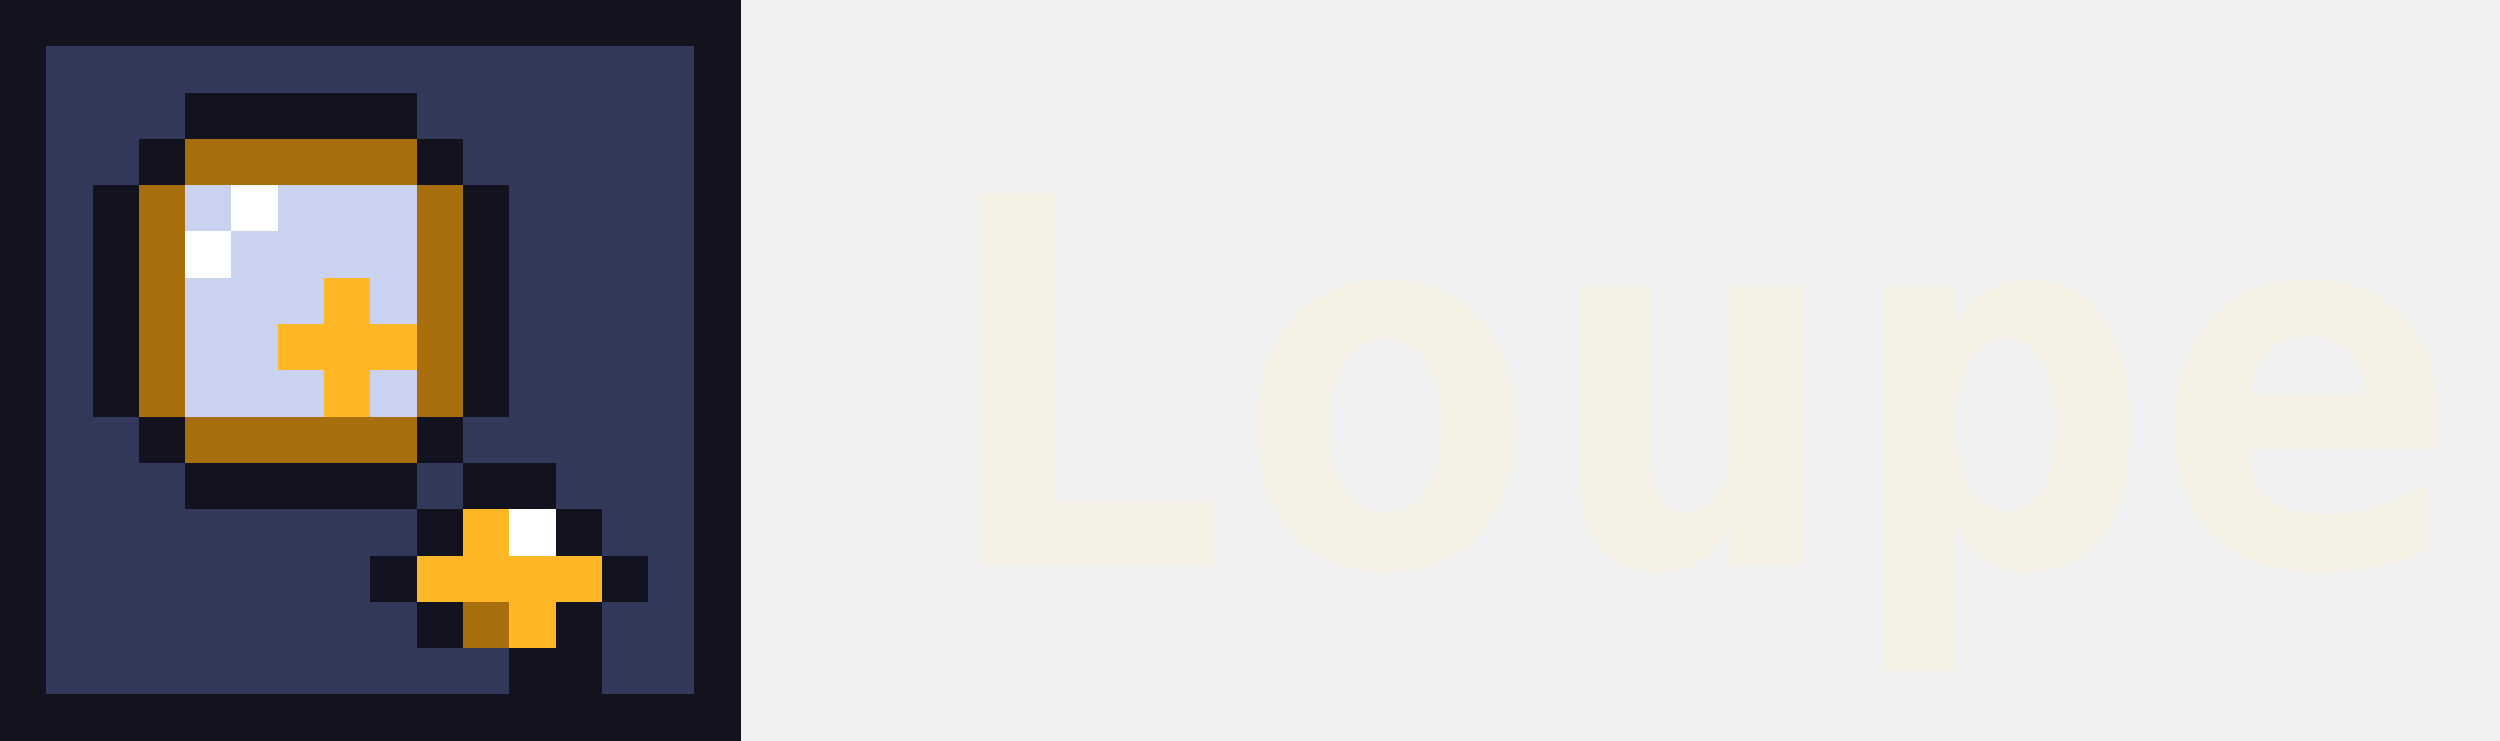
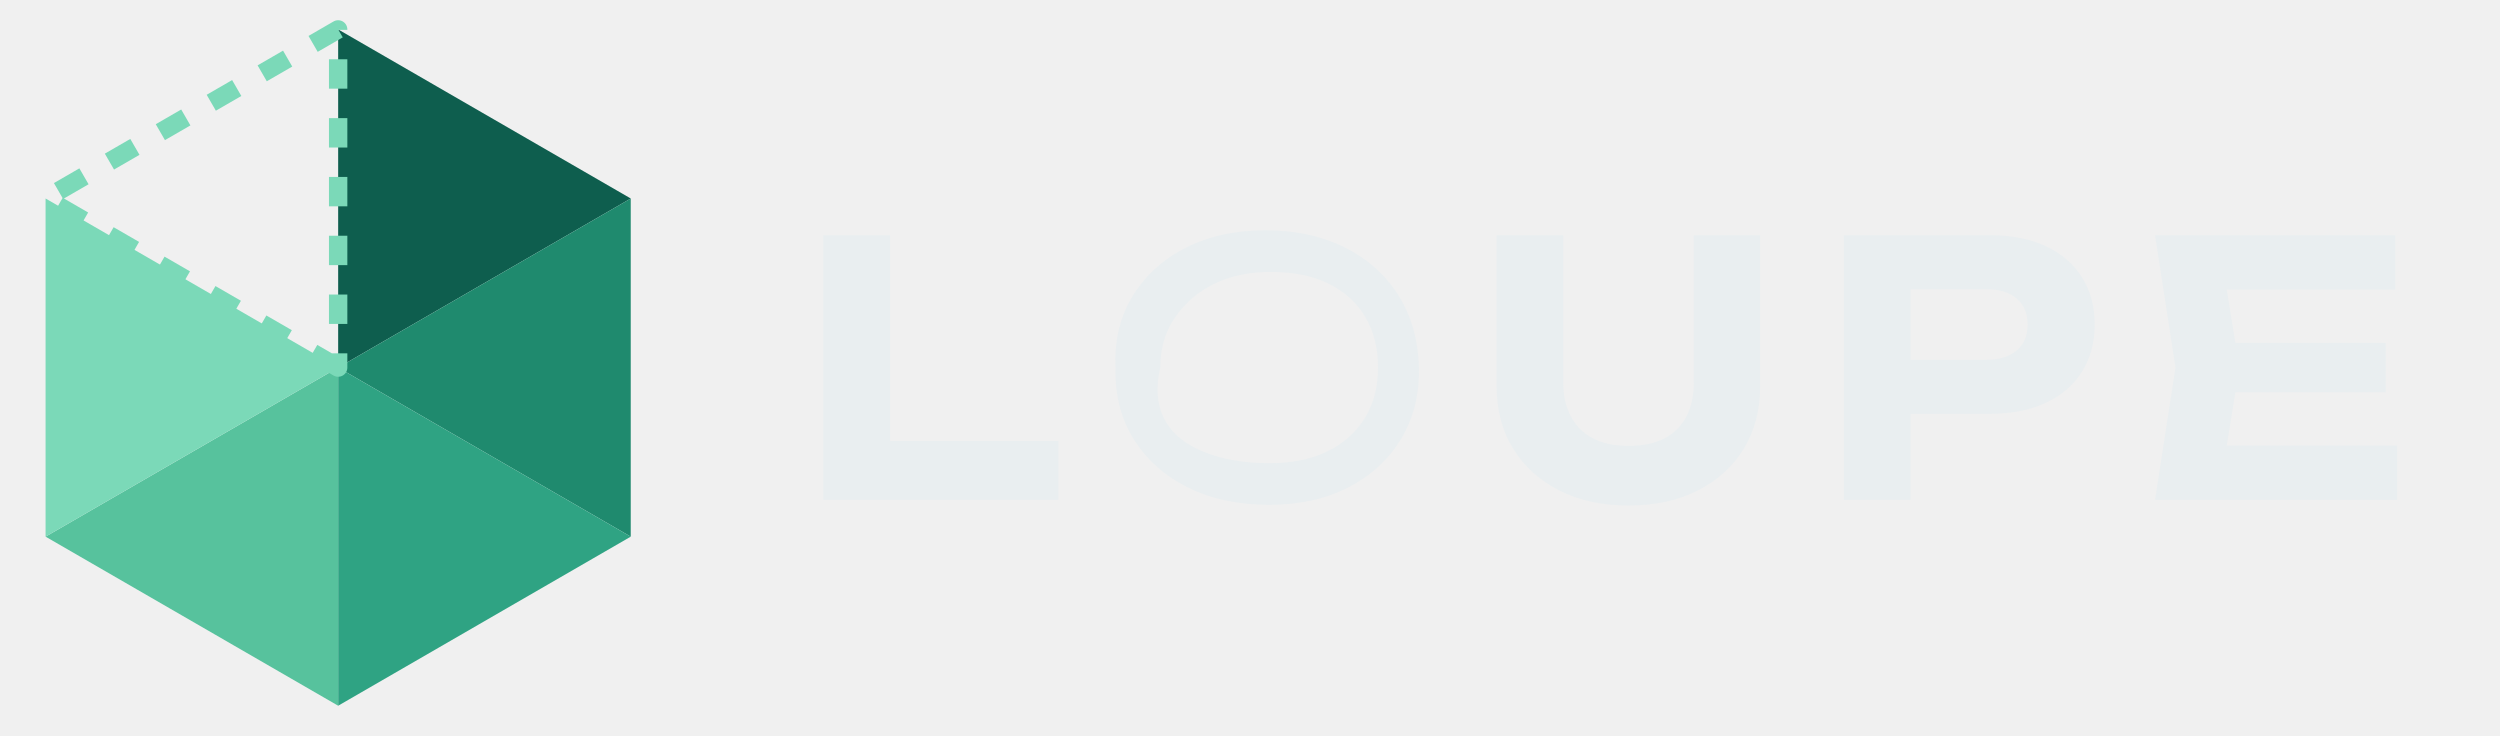
- <svg xmlns="http://www.w3.org/2000/svg" viewBox="0 0 54 16" width="216" height="64" shape-rendering="crispEdges" role="img" aria-label="Loupe">
-   <rect x="0" y="0" width="16" height="1" fill="#12131f" />
-   <rect x="0" y="1" width="1" height="1" fill="#12131f" />
-   <rect x="1" y="1" width="14" height="1" fill="#313859" />
-   <rect x="15" y="1" width="1" height="1" fill="#12131f" />
-   <rect x="0" y="2" width="1" height="1" fill="#12131f" />
-   <rect x="1" y="2" width="3" height="1" fill="#313859" />
-   <rect x="4" y="2" width="5" height="1" fill="#12131f" />
-   <rect x="9" y="2" width="6" height="1" fill="#313859" />
-   <rect x="15" y="2" width="1" height="1" fill="#12131f" />
-   <rect x="0" y="3" width="1" height="1" fill="#12131f" />
-   <rect x="1" y="3" width="2" height="1" fill="#313859" />
-   <rect x="3" y="3" width="1" height="1" fill="#12131f" />
-   <rect x="4" y="3" width="5" height="1" fill="#a86f0c" />
-   <rect x="9" y="3" width="1" height="1" fill="#12131f" />
-   <rect x="10" y="3" width="5" height="1" fill="#313859" />
-   <rect x="15" y="3" width="1" height="1" fill="#12131f" />
-   <rect x="0" y="4" width="1" height="1" fill="#12131f" />
-   <rect x="1" y="4" width="1" height="1" fill="#313859" />
-   <rect x="2" y="4" width="1" height="1" fill="#12131f" />
-   <rect x="3" y="4" width="1" height="1" fill="#a86f0c" />
-   <rect x="4" y="4" width="1" height="1" fill="#c9d3f0" />
-   <rect x="5" y="4" width="1" height="1" fill="#ffffff" />
-   <rect x="6" y="4" width="3" height="1" fill="#c9d3f0" />
-   <rect x="9" y="4" width="1" height="1" fill="#a86f0c" />
-   <rect x="10" y="4" width="1" height="1" fill="#12131f" />
-   <rect x="11" y="4" width="4" height="1" fill="#313859" />
-   <rect x="15" y="4" width="1" height="1" fill="#12131f" />
-   <rect x="0" y="5" width="1" height="1" fill="#12131f" />
-   <rect x="1" y="5" width="1" height="1" fill="#313859" />
-   <rect x="2" y="5" width="1" height="1" fill="#12131f" />
-   <rect x="3" y="5" width="1" height="1" fill="#a86f0c" />
-   <rect x="4" y="5" width="1" height="1" fill="#ffffff" />
-   <rect x="5" y="5" width="4" height="1" fill="#c9d3f0" />
-   <rect x="9" y="5" width="1" height="1" fill="#a86f0c" />
-   <rect x="10" y="5" width="1" height="1" fill="#12131f" />
-   <rect x="11" y="5" width="4" height="1" fill="#313859" />
-   <rect x="15" y="5" width="1" height="1" fill="#12131f" />
-   <rect x="0" y="6" width="1" height="1" fill="#12131f" />
-   <rect x="1" y="6" width="1" height="1" fill="#313859" />
-   <rect x="2" y="6" width="1" height="1" fill="#12131f" />
-   <rect x="3" y="6" width="1" height="1" fill="#a86f0c" />
-   <rect x="4" y="6" width="3" height="1" fill="#c9d3f0" />
-   <rect x="7" y="6" width="1" height="1" fill="#ffb627" />
-   <rect x="8" y="6" width="1" height="1" fill="#c9d3f0" />
-   <rect x="9" y="6" width="1" height="1" fill="#a86f0c" />
-   <rect x="10" y="6" width="1" height="1" fill="#12131f" />
-   <rect x="11" y="6" width="4" height="1" fill="#313859" />
-   <rect x="15" y="6" width="1" height="1" fill="#12131f" />
-   <rect x="0" y="7" width="1" height="1" fill="#12131f" />
-   <rect x="1" y="7" width="1" height="1" fill="#313859" />
-   <rect x="2" y="7" width="1" height="1" fill="#12131f" />
-   <rect x="3" y="7" width="1" height="1" fill="#a86f0c" />
-   <rect x="4" y="7" width="2" height="1" fill="#c9d3f0" />
-   <rect x="6" y="7" width="3" height="1" fill="#ffb627" />
-   <rect x="9" y="7" width="1" height="1" fill="#a86f0c" />
-   <rect x="10" y="7" width="1" height="1" fill="#12131f" />
-   <rect x="11" y="7" width="4" height="1" fill="#313859" />
-   <rect x="15" y="7" width="1" height="1" fill="#12131f" />
-   <rect x="0" y="8" width="1" height="1" fill="#12131f" />
-   <rect x="1" y="8" width="1" height="1" fill="#313859" />
-   <rect x="2" y="8" width="1" height="1" fill="#12131f" />
-   <rect x="3" y="8" width="1" height="1" fill="#a86f0c" />
-   <rect x="4" y="8" width="3" height="1" fill="#c9d3f0" />
-   <rect x="7" y="8" width="1" height="1" fill="#ffb627" />
-   <rect x="8" y="8" width="1" height="1" fill="#c9d3f0" />
-   <rect x="9" y="8" width="1" height="1" fill="#a86f0c" />
-   <rect x="10" y="8" width="1" height="1" fill="#12131f" />
-   <rect x="11" y="8" width="4" height="1" fill="#313859" />
-   <rect x="15" y="8" width="1" height="1" fill="#12131f" />
-   <rect x="0" y="9" width="1" height="1" fill="#12131f" />
-   <rect x="1" y="9" width="2" height="1" fill="#313859" />
-   <rect x="3" y="9" width="1" height="1" fill="#12131f" />
-   <rect x="4" y="9" width="5" height="1" fill="#a86f0c" />
-   <rect x="9" y="9" width="1" height="1" fill="#12131f" />
-   <rect x="10" y="9" width="5" height="1" fill="#313859" />
-   <rect x="15" y="9" width="1" height="1" fill="#12131f" />
-   <rect x="0" y="10" width="1" height="1" fill="#12131f" />
-   <rect x="1" y="10" width="3" height="1" fill="#313859" />
-   <rect x="4" y="10" width="5" height="1" fill="#12131f" />
-   <rect x="9" y="10" width="1" height="1" fill="#313859" />
-   <rect x="10" y="10" width="2" height="1" fill="#12131f" />
-   <rect x="12" y="10" width="3" height="1" fill="#313859" />
-   <rect x="15" y="10" width="1" height="1" fill="#12131f" />
-   <rect x="0" y="11" width="1" height="1" fill="#12131f" />
-   <rect x="1" y="11" width="8" height="1" fill="#313859" />
-   <rect x="9" y="11" width="1" height="1" fill="#12131f" />
-   <rect x="10" y="11" width="1" height="1" fill="#ffb627" />
-   <rect x="11" y="11" width="1" height="1" fill="#ffffff" />
-   <rect x="12" y="11" width="1" height="1" fill="#12131f" />
-   <rect x="13" y="11" width="2" height="1" fill="#313859" />
-   <rect x="15" y="11" width="1" height="1" fill="#12131f" />
-   <rect x="0" y="12" width="1" height="1" fill="#12131f" />
-   <rect x="1" y="12" width="7" height="1" fill="#313859" />
-   <rect x="8" y="12" width="1" height="1" fill="#12131f" />
-   <rect x="9" y="12" width="4" height="1" fill="#ffb627" />
-   <rect x="13" y="12" width="1" height="1" fill="#12131f" />
-   <rect x="14" y="12" width="1" height="1" fill="#313859" />
-   <rect x="15" y="12" width="1" height="1" fill="#12131f" />
-   <rect x="0" y="13" width="1" height="1" fill="#12131f" />
-   <rect x="1" y="13" width="8" height="1" fill="#313859" />
-   <rect x="9" y="13" width="1" height="1" fill="#12131f" />
-   <rect x="10" y="13" width="1" height="1" fill="#a86f0c" />
-   <rect x="11" y="13" width="1" height="1" fill="#ffb627" />
-   <rect x="12" y="13" width="1" height="1" fill="#12131f" />
-   <rect x="13" y="13" width="2" height="1" fill="#313859" />
-   <rect x="15" y="13" width="1" height="1" fill="#12131f" />
-   <rect x="0" y="14" width="1" height="1" fill="#12131f" />
-   <rect x="1" y="14" width="10" height="1" fill="#313859" />
-   <rect x="11" y="14" width="2" height="1" fill="#12131f" />
-   <rect x="13" y="14" width="2" height="1" fill="#313859" />
-   <rect x="15" y="14" width="1" height="1" fill="#12131f" />
-   <rect x="0" y="15" width="16" height="1" fill="#12131f" />
-   <text x="20" y="12.2" font-family="ui-monospace, SFMono-Regular, Menlo, Consolas, monospace" font-size="11" font-weight="600" fill="#f4efe3">Loupe</text>
+ <svg xmlns="http://www.w3.org/2000/svg" viewBox="14 10 340.08 100" width="360" height="105.86" role="img" aria-label="Loupe">
+   <style>.facet{animation-name:facet;animation-duration:.35s;animation-timing-function:ease-out;animation-iteration-count:1;animation-fill-mode:both}.f1{animation-delay:0.0s}.f2{animation-delay:0.2s}.f3{animation-delay:0.4s}.f4{animation-delay:0.6s}.f5{animation-delay:0.8s}@keyframes facet{from{opacity:0}to{opacity:1}}@media (prefers-reduced-motion: reduce){*{animation:none!important}}</style>
+   <path class="facet f1" d="M60 60L60 14L99.8 37Z" fill="#0E5E4E" />
+   <path class="facet f2" d="M60 60L99.8 37L99.8 83Z" fill="#1F8A6E" />
+   <path class="facet f3" d="M60 60L99.8 83L60 106Z" fill="#2FA383" />
+   <path class="facet f4" d="M60 60L60 106L20.2 83Z" fill="#57C29D" />
+   <path class="facet f5" d="M60 60L20.2 83L20.2 37Z" fill="#7BD9B8" />
+   <path d="M60 60L20.2 37L60 14Z" fill="none" stroke="#7BD9B8" stroke-width="2.5" stroke-dasharray="4 4" stroke-linejoin="round" />
+   <path transform="translate(126 42) scale(0.48)" fill="#E9EEF0" d="M0 0L18.90 0L18.90 66.60L10.40 58.30L66.60 58.30L66.60 75L0 75L0 0M126.40 76.40Q113.20 76.40 103.35 71.50Q93.50 66.60 88 57.85Q82.50 49.10 82.80 37.50Q82.30 25.90 87.70 17.15Q93.10 8.40 102.80 3.50Q112.50-1.40 125.30-1.40Q138.10-1.40 147.85 3.50Q157.60 8.40 163.05 17.15Q168.50 25.90 168.80 37.50Q169 49.10 163.65 57.85Q158.30 66.60 148.70 71.50Q139.10 76.40 126.40 76.40M126.40 64.60Q135.90 64.60 142.75 61.30Q149.60 58 153.40 51.90Q157.20 45.80 157.20 37.50Q157.20 29.20 153.55 23.10Q149.90 17 143.15 13.70Q136.40 10.40 126.80 10.40Q117.70 10.40 110.90 13.70Q104.10 17 99.80 23.10Q95.50 29.20 95.50 37.50Q93.50 45.80 96.55 51.90Q99.60 58 107.60 61.30Q115.60 64.60 126.40 64.60M209.70 0L209.70 41.80Q209.70 47.30 211.85 51.35Q214 55.40 218.10 57.55Q222.20 59.70 228.20 59.70Q234.30 59.70 238.40 57.55Q242.50 55.40 244.60 51.35Q246.70 47.30 246.70 41.80L246.70 0L265.50 0L265.50 42.70Q265.50 52.90 260.85 60.50Q256.20 68.10 247.80 72.35Q239.40 76.60 228.20 76.60Q217 76.60 208.60 72.35Q200.20 68.10 195.50 60.50Q190.80 52.90 190.80 42.70L190.80 0L209.70 0M289.20 0L330.70 0Q339.90 0 346.55 3.15Q353.20 6.30 356.75 12Q360.30 17.70 360.30 25.30Q360.30 32.90 356.75 38.60Q353.20 44.30 346.55 47.45Q339.90 50.60 330.70 50.60L297.90 50.60L297.90 35.30L329.70 35.30Q335.10 35.30 338.20 32.65Q341.30 30 341.30 25.30Q341.30 20.60 338.20 17.95Q335.10 15.30 329.70 15.30L299.60 15.30L308.10 6.50L308.10 75L289.20 75L289.20 0M388.50 30.50L442.80 30.50L442.80 44.50L388.50 44.50L388.50 30.50M396.30 6.50L401.30 37.50L396.30 68.50L388.40 59.60L446 59.60L446 75L377.40 75L383.20 37.50L377.40 0L445.50 0L445.50 15.40L388.40 15.40" />
</svg>
